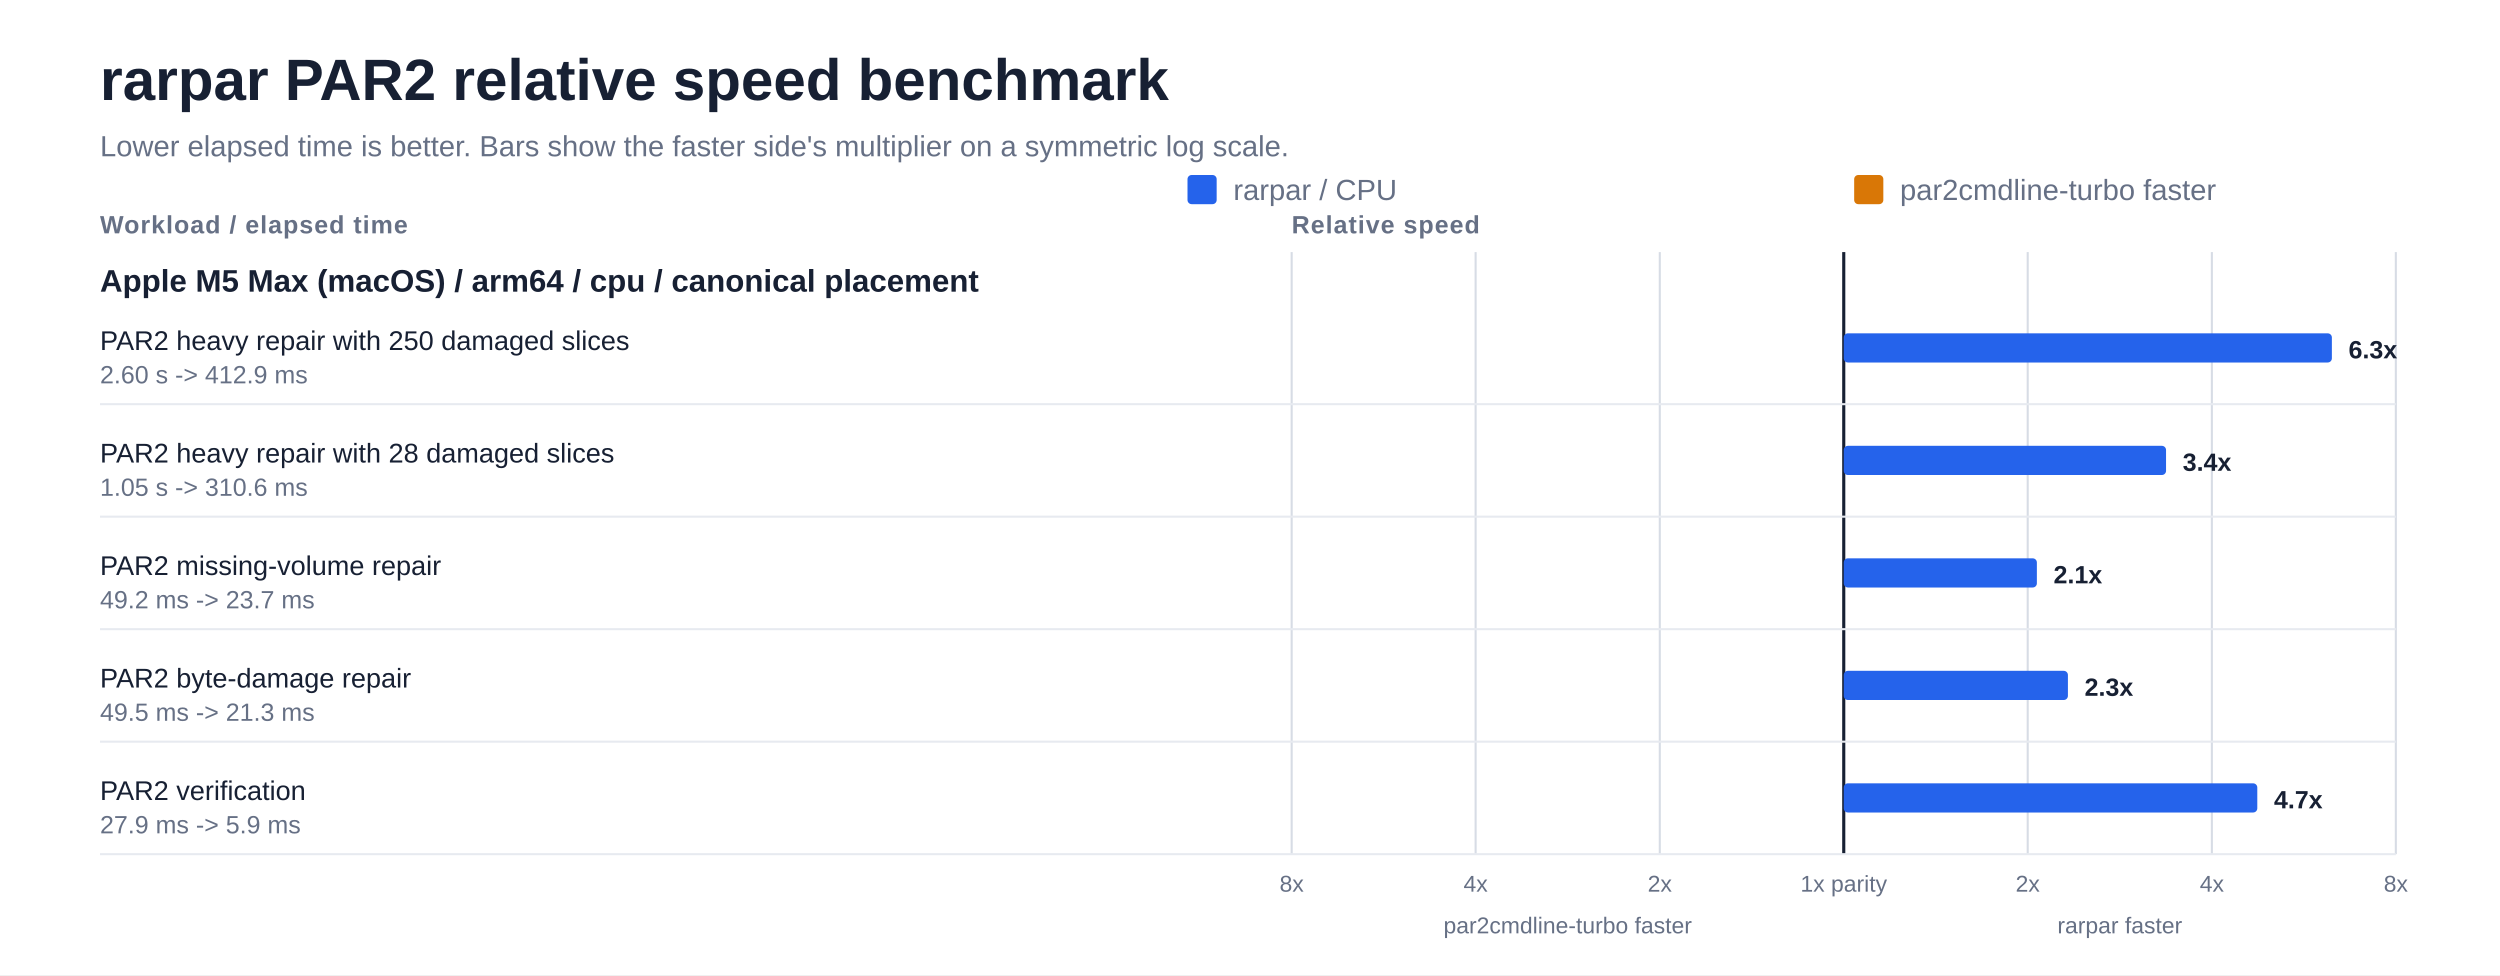
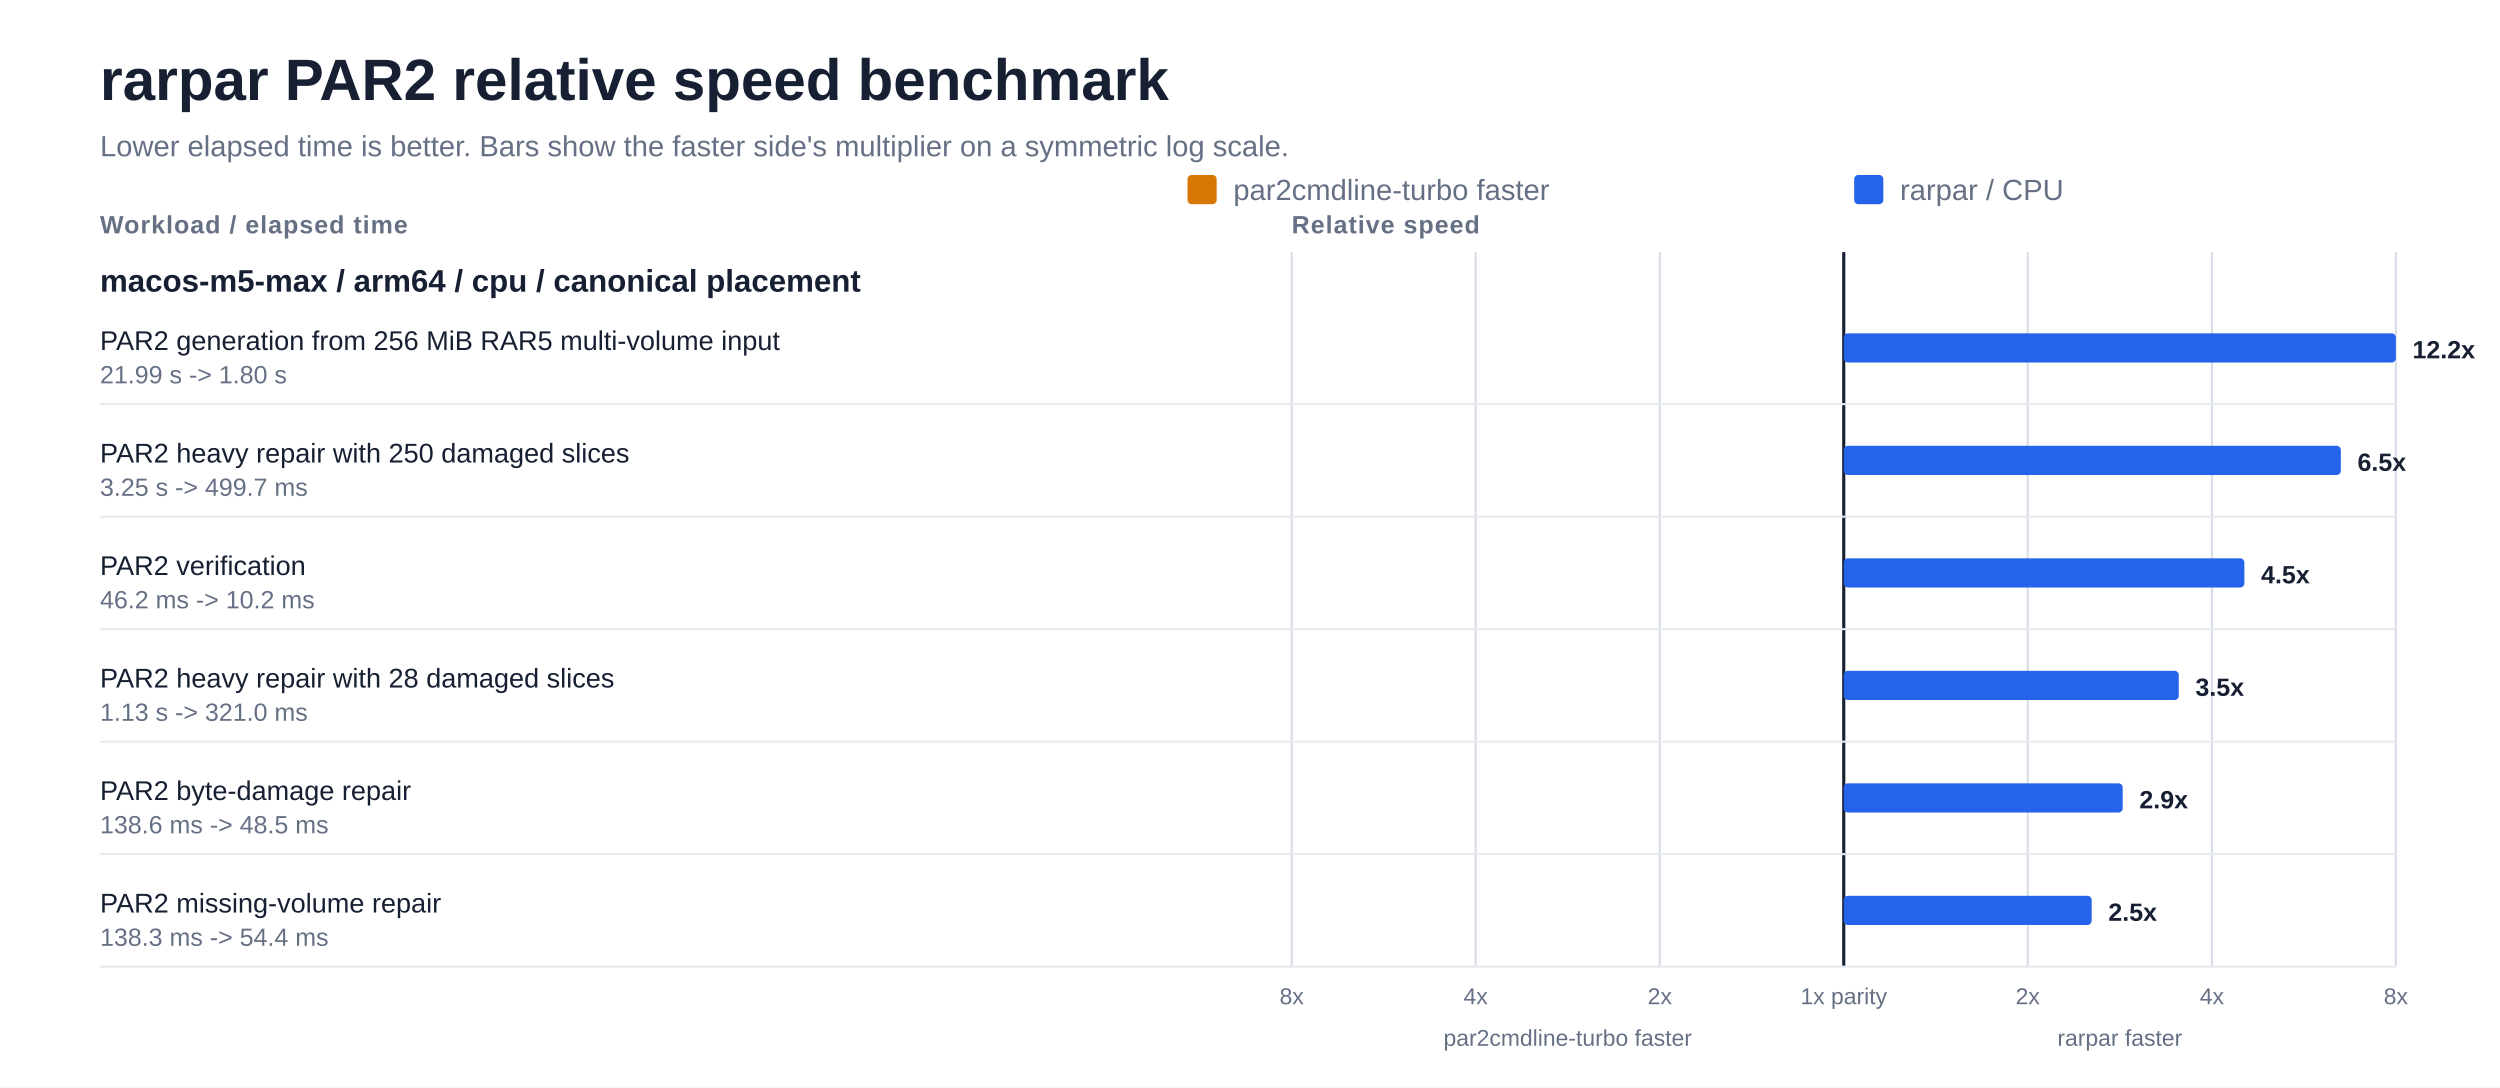
- <svg xmlns="http://www.w3.org/2000/svg" width="1200" height="468" viewBox="0 0 1200 468" role="img" aria-labelledby="title desc">
+ <svg xmlns="http://www.w3.org/2000/svg" width="1200" height="522" viewBox="0 0 1200 522" role="img" aria-labelledby="title desc">
  <style>
    .bg { fill: #ffffff; } text { font-family: Arial, sans-serif; fill: #172033; }
    .title { font-size: 28px; font-weight: 600; } .subtitle { font-size: 14px; fill: #667085; }
    .column { font-size: 12px; font-weight: 600; fill: #667085; letter-spacing: .04em; text-transform: uppercase; }
    .machine { font-size: 15px; font-weight: 600; } .workload { font-size: 13px; font-weight: 500; }
    .timing { font-size: 12px; fill: #667085; } .tick { font-size: 11px; fill: #667085; } .ratio { font-size: 12px; font-weight: 600; }
    .grid { stroke: #d7dce5; stroke-width: 1; } .parity { stroke: #172033; stroke-width: 1.5; } .rule { stroke: #e7eaf0; stroke-width: 1; }
    .cpu { fill: #2563eb; } .gpu { fill: #7c3aed; } .slower { fill: #d97706; }
    @media (prefers-color-scheme: dark) { .bg { fill: #0d1117; } text { fill: #e6edf3; } .subtitle, .column, .timing, .tick { fill: #9ca7b5; } .grid { stroke: #30363d; } .parity { stroke: #e6edf3; } .rule { stroke: #21262d; } .cpu { fill: #58a6ff; } .gpu { fill: #bc8cff; } .slower { fill: #f2a65a; } }
  </style>
-   <rect class="bg" width="1200" height="468" />
+   <rect class="bg" width="1200" height="522" />
  <text class="title" x="48" y="48">rarpar PAR2 relative speed benchmark</text>
  <text class="subtitle" x="48" y="75">Lower elapsed time is better. Bars show the faster side's multiplier on a symmetric log scale.</text>
  <g aria-label="Legend">
-     <rect class="cpu" x="570" y="84" width="14" height="14" rx="2" />
-     <text class="subtitle" x="592" y="96">rarpar / CPU</text>
-     <rect class="slower" x="890" y="84" width="14" height="14" rx="2" />
-     <text class="subtitle" x="912" y="96">par2cmdline-turbo faster</text>
+     <rect class="slower" x="570" y="84" width="14" height="14" rx="2" />
+     <text class="subtitle" x="592" y="96">par2cmdline-turbo faster</text>
+     <rect class="cpu" x="890" y="84" width="14" height="14" rx="2" />
+     <text class="subtitle" x="912" y="96">rarpar / CPU</text>
  </g>
  <text class="column" x="48" y="112">Workload / elapsed time</text>
  <text class="column" x="620" y="112">Relative speed</text>
  <g aria-label="Relative speed axis">
-     <line class="grid" x1="620.0" y1="121" x2="620.0" y2="410" />
-     <text class="tick" x="620.0" y="428" text-anchor="middle">8x</text>
-     <line class="grid" x1="708.3" y1="121" x2="708.3" y2="410" />
-     <text class="tick" x="708.3" y="428" text-anchor="middle">4x</text>
-     <line class="grid" x1="796.7" y1="121" x2="796.7" y2="410" />
-     <text class="tick" x="796.7" y="428" text-anchor="middle">2x</text>
-     <line class="parity" x1="885.0" y1="121" x2="885.0" y2="410" />
-     <text class="tick" x="885.0" y="428" text-anchor="middle">1x parity</text>
-     <line class="grid" x1="973.3" y1="121" x2="973.3" y2="410" />
-     <text class="tick" x="973.3" y="428" text-anchor="middle">2x</text>
-     <line class="grid" x1="1061.7" y1="121" x2="1061.7" y2="410" />
-     <text class="tick" x="1061.7" y="428" text-anchor="middle">4x</text>
-     <line class="grid" x1="1150.0" y1="121" x2="1150.0" y2="410" />
-     <text class="tick" x="1150.0" y="428" text-anchor="middle">8x</text>
-     <text class="tick" x="752.5" y="448" text-anchor="middle">par2cmdline-turbo faster</text>
-     <text class="tick" x="1017.5" y="448" text-anchor="middle">rarpar faster</text>
+     <line class="grid" x1="620.0" y1="121" x2="620.0" y2="464" />
+     <text class="tick" x="620.0" y="482" text-anchor="middle">8x</text>
+     <line class="grid" x1="708.3" y1="121" x2="708.3" y2="464" />
+     <text class="tick" x="708.3" y="482" text-anchor="middle">4x</text>
+     <line class="grid" x1="796.7" y1="121" x2="796.7" y2="464" />
+     <text class="tick" x="796.7" y="482" text-anchor="middle">2x</text>
+     <line class="parity" x1="885.0" y1="121" x2="885.0" y2="464" />
+     <text class="tick" x="885.0" y="482" text-anchor="middle">1x parity</text>
+     <line class="grid" x1="973.3" y1="121" x2="973.3" y2="464" />
+     <text class="tick" x="973.3" y="482" text-anchor="middle">2x</text>
+     <line class="grid" x1="1061.7" y1="121" x2="1061.7" y2="464" />
+     <text class="tick" x="1061.7" y="482" text-anchor="middle">4x</text>
+     <line class="grid" x1="1150.0" y1="121" x2="1150.0" y2="464" />
+     <text class="tick" x="1150.0" y="482" text-anchor="middle">8x</text>
+     <text class="tick" x="752.5" y="502" text-anchor="middle">par2cmdline-turbo faster</text>
+     <text class="tick" x="1017.5" y="502" text-anchor="middle">rarpar faster</text>
  </g>
  <g aria-label="PAR2 benchmarks">
-     <text class="machine" x="48" y="140">Apple M5 Max (macOS) / arm64 / cpu / canonical placement</text>
-     <text class="workload" x="48" y="168">PAR2 heavy repair with 250 damaged slices</text>
-     <text class="timing" x="48" y="184">2.60 s -&gt; 412.9 ms</text>
-     <rect class="cpu" x="885.0" y="160" width="234.3" height="14" rx="2" />
-     <text class="ratio" x="1127.3" y="172">6.3x</text>
+     <text class="machine" x="48" y="140">macos-m5-max / arm64 / cpu / canonical placement</text>
+     <text class="workload" x="48" y="168">PAR2 generation from 256 MiB RAR5 multi-volume input</text>
+     <text class="timing" x="48" y="184">21.99 s -&gt; 1.80 s</text>
+     <rect class="cpu" x="885.0" y="160" width="265.0" height="14" rx="2" />
+     <text class="ratio" x="1158.0" y="172">12.2x</text>
    <line class="rule" x1="48" y1="194" x2="1150" y2="194" />
-     <text class="workload" x="48" y="222">PAR2 heavy repair with 28 damaged slices</text>
-     <text class="timing" x="48" y="238">1.05 s -&gt; 310.6 ms</text>
-     <rect class="cpu" x="885.0" y="214" width="154.7" height="14" rx="2" />
-     <text class="ratio" x="1047.7" y="226">3.4x</text>
+     <text class="workload" x="48" y="222">PAR2 heavy repair with 250 damaged slices</text>
+     <text class="timing" x="48" y="238">3.25 s -&gt; 499.7 ms</text>
+     <rect class="cpu" x="885.0" y="214" width="238.6" height="14" rx="2" />
+     <text class="ratio" x="1131.6" y="226">6.5x</text>
    <line class="rule" x1="48" y1="248" x2="1150" y2="248" />
-     <text class="workload" x="48" y="276">PAR2 missing-volume repair</text>
-     <text class="timing" x="48" y="292">49.2 ms -&gt; 23.7 ms</text>
-     <rect class="cpu" x="885.0" y="268" width="92.7" height="14" rx="2" />
-     <text class="ratio" x="985.7" y="280">2.1x</text>
+     <text class="workload" x="48" y="276">PAR2 verification</text>
+     <text class="timing" x="48" y="292">46.2 ms -&gt; 10.2 ms</text>
+     <rect class="cpu" x="885.0" y="268" width="192.3" height="14" rx="2" />
+     <text class="ratio" x="1085.3" y="280">4.5x</text>
    <line class="rule" x1="48" y1="302" x2="1150" y2="302" />
-     <text class="workload" x="48" y="330">PAR2 byte-damage repair</text>
-     <text class="timing" x="48" y="346">49.5 ms -&gt; 21.3 ms</text>
-     <rect class="cpu" x="885.0" y="322" width="107.6" height="14" rx="2" />
-     <text class="ratio" x="1000.6" y="334">2.3x</text>
+     <text class="workload" x="48" y="330">PAR2 heavy repair with 28 damaged slices</text>
+     <text class="timing" x="48" y="346">1.13 s -&gt; 321.0 ms</text>
+     <rect class="cpu" x="885.0" y="322" width="160.8" height="14" rx="2" />
+     <text class="ratio" x="1053.8" y="334">3.5x</text>
    <line class="rule" x1="48" y1="356" x2="1150" y2="356" />
-     <text class="workload" x="48" y="384">PAR2 verification</text>
-     <text class="timing" x="48" y="400">27.9 ms -&gt; 5.9 ms</text>
-     <rect class="cpu" x="885.0" y="376" width="198.5" height="14" rx="2" />
-     <text class="ratio" x="1091.5" y="388">4.7x</text>
+     <text class="workload" x="48" y="384">PAR2 byte-damage repair</text>
+     <text class="timing" x="48" y="400">138.6 ms -&gt; 48.5 ms</text>
+     <rect class="cpu" x="885.0" y="376" width="133.9" height="14" rx="2" />
+     <text class="ratio" x="1026.9" y="388">2.9x</text>
    <line class="rule" x1="48" y1="410" x2="1150" y2="410" />
+     <text class="workload" x="48" y="438">PAR2 missing-volume repair</text>
+     <text class="timing" x="48" y="454">138.3 ms -&gt; 54.4 ms</text>
+     <rect class="cpu" x="885.0" y="430" width="119.0" height="14" rx="2" />
+     <text class="ratio" x="1012.0" y="442">2.5x</text>
+     <line class="rule" x1="48" y1="464" x2="1150" y2="464" />
  </g>
</svg>
